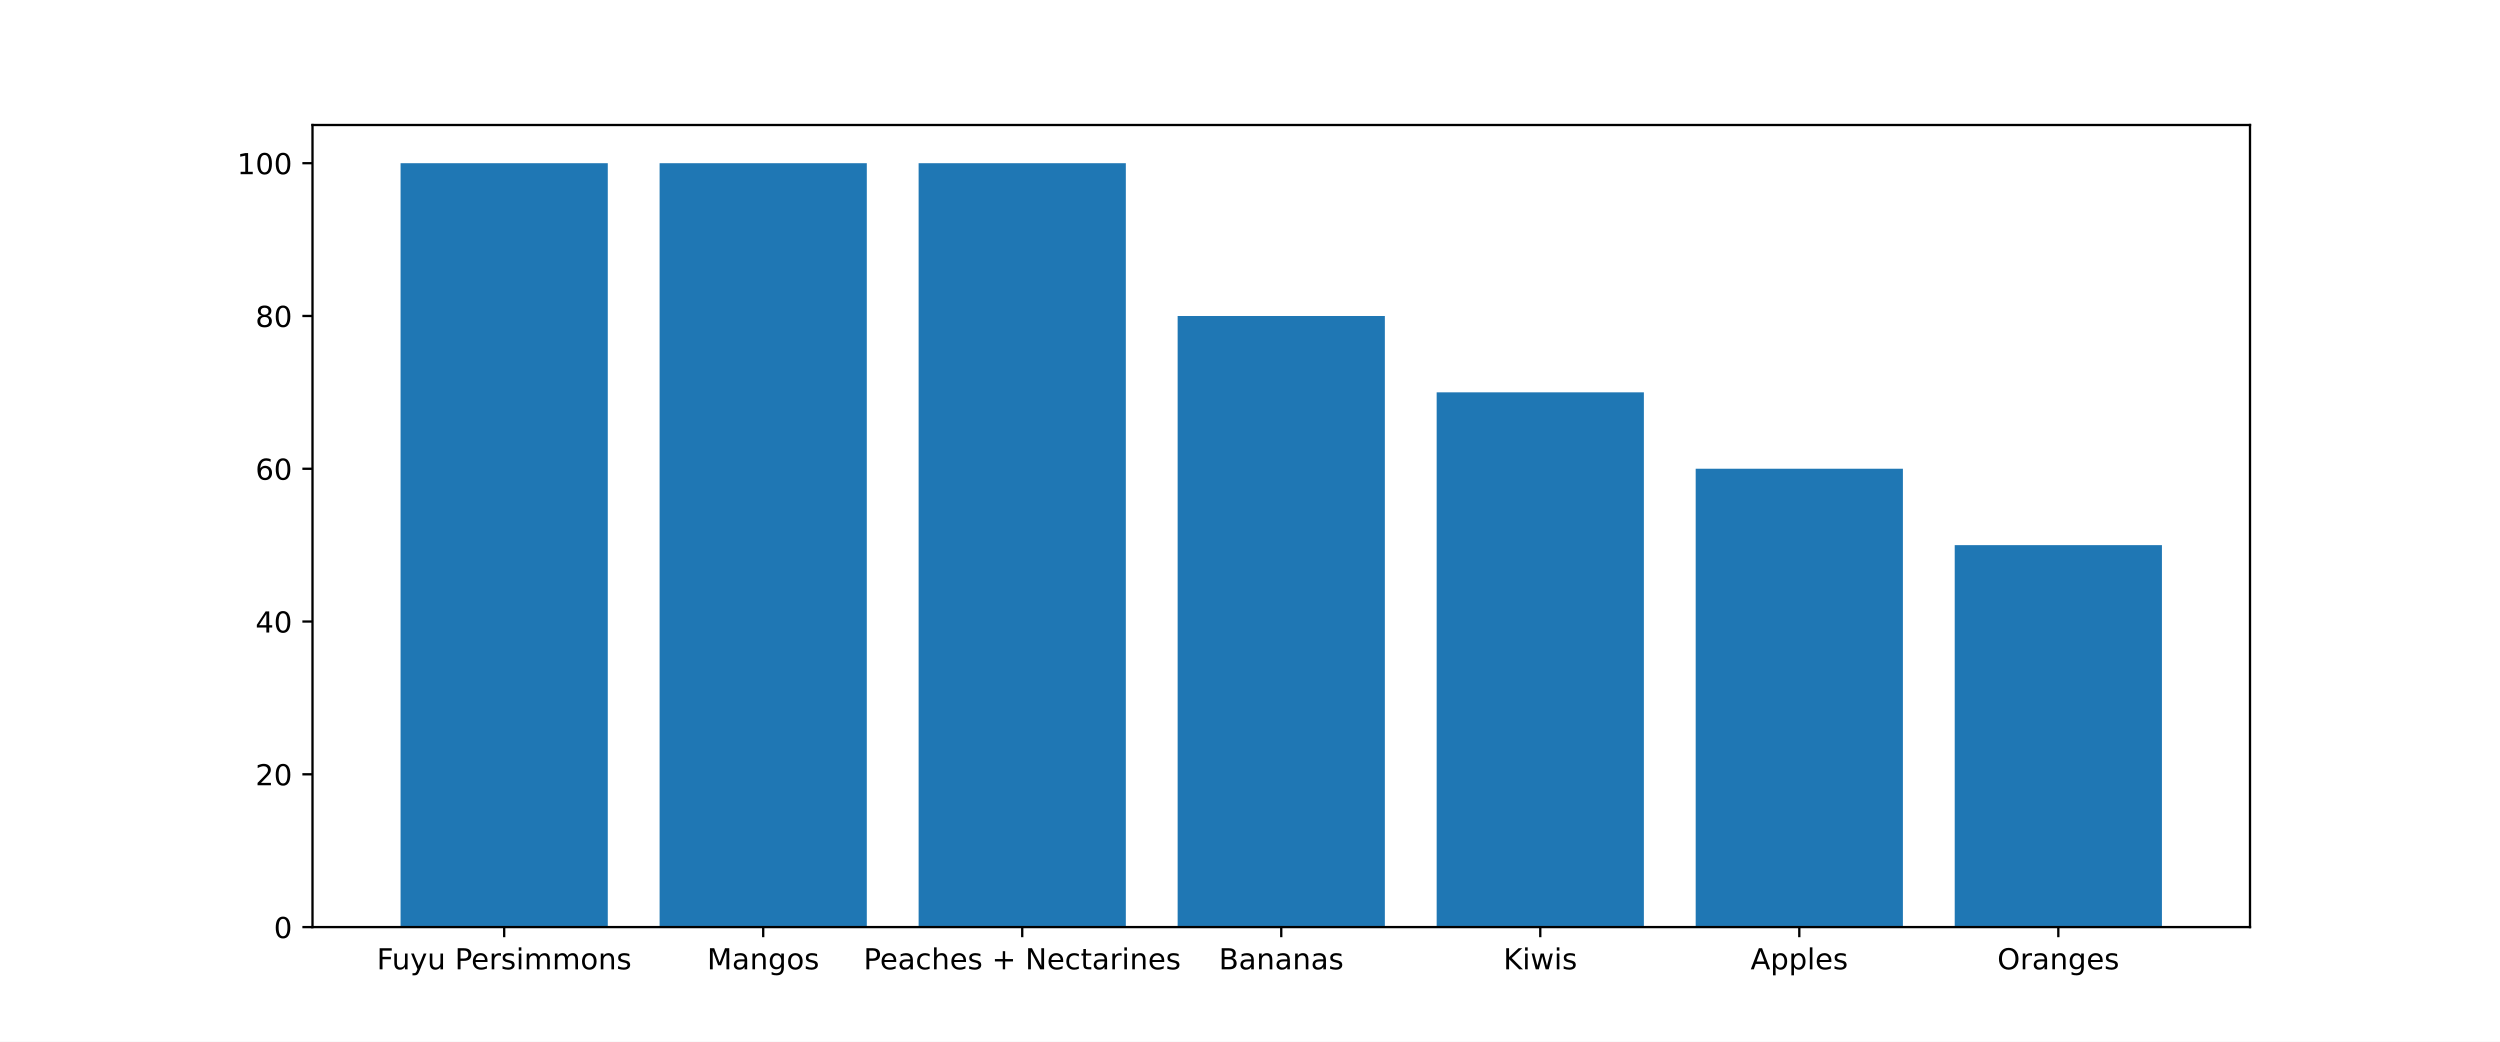
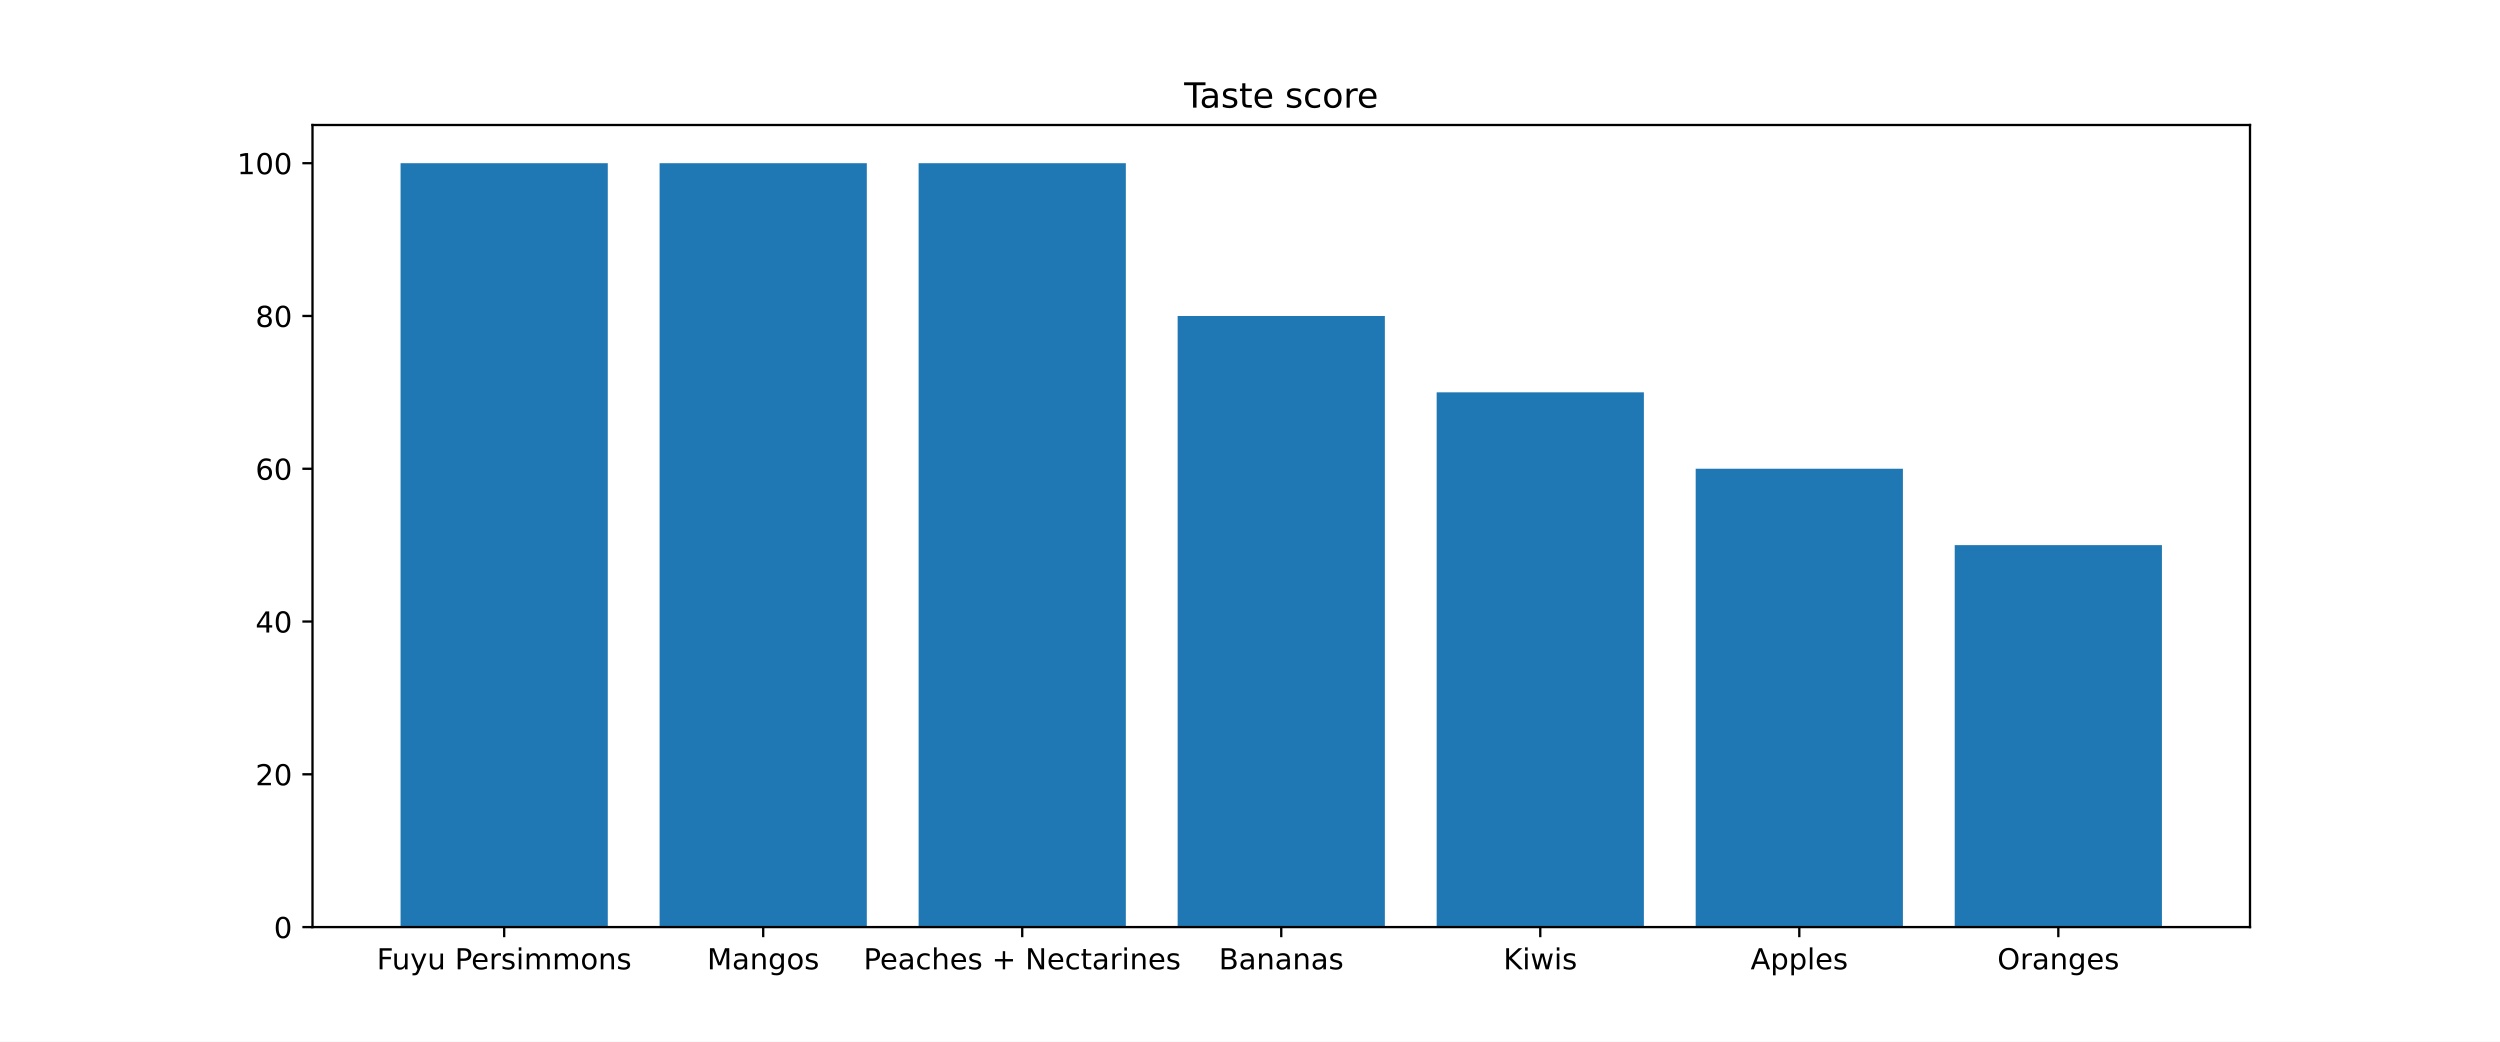
<svg xmlns="http://www.w3.org/2000/svg" xmlns:xlink="http://www.w3.org/1999/xlink" width="864pt" height="360pt" viewBox="0 0 864 360" version="1.1">
  <defs>
    <style type="text/css">*{stroke-linejoin: round; stroke-linecap: butt}</style>
  </defs>
  <g id="figure_1">
    <g id="patch_1">
      <path d="M 0 360  L 864 360  L 864 0  L 0 0  z " style="fill: #ffffff" />
    </g>
    <g id="axes_1">
      <g id="patch_2">
        <path d="M 108 320.4  L 777.6 320.4  L 777.6 43.2  L 108 43.2  z " style="fill: #ffffff" />
      </g>
      <g id="patch_3">
-         <path d="M 138.436 320.4  L 210.051 320.4  L 210.051 56.4  L 138.436 56.4  z " clip-path="url(#p32ccc71d39)" style="fill: #1f77b4" />
+         <path d="M 138.436 320.4  L 210.051 320.4  L 210.051 56.4  L 138.436 56.4  z " clip-path="url(#p52ca10abff)" style="fill: #1f77b4" />
      </g>
      <g id="patch_4">
-         <path d="M 227.955 320.4  L 299.57 320.4  L 299.57 56.4  L 227.955 56.4  z " clip-path="url(#p32ccc71d39)" style="fill: #1f77b4" />
+         <path d="M 227.955 320.4  L 299.57 320.4  L 299.57 56.4  L 227.955 56.4  z " clip-path="url(#p52ca10abff)" style="fill: #1f77b4" />
      </g>
      <g id="patch_5">
-         <path d="M 317.474 320.4  L 389.089 320.4  L 389.089 56.4  L 317.474 56.4  z " clip-path="url(#p32ccc71d39)" style="fill: #1f77b4" />
+         <path d="M 317.474 320.4  L 389.089 320.4  L 389.089 56.4  L 317.474 56.4  z " clip-path="url(#p52ca10abff)" style="fill: #1f77b4" />
      </g>
      <g id="patch_6">
-         <path d="M 406.993 320.4  L 478.607 320.4  L 478.607 109.2  L 406.993 109.2  z " clip-path="url(#p32ccc71d39)" style="fill: #1f77b4" />
+         <path d="M 406.993 320.4  L 478.607 320.4  L 478.607 109.2  L 406.993 109.2  z " clip-path="url(#p52ca10abff)" style="fill: #1f77b4" />
      </g>
      <g id="patch_7">
-         <path d="M 496.511 320.4  L 568.126 320.4  L 568.126 135.6  L 496.511 135.6  z " clip-path="url(#p32ccc71d39)" style="fill: #1f77b4" />
+         <path d="M 496.511 320.4  L 568.126 320.4  L 568.126 135.6  L 496.511 135.6  z " clip-path="url(#p52ca10abff)" style="fill: #1f77b4" />
      </g>
      <g id="patch_8">
-         <path d="M 586.03 320.4  L 657.645 320.4  L 657.645 162  L 586.03 162  z " clip-path="url(#p32ccc71d39)" style="fill: #1f77b4" />
+         <path d="M 586.03 320.4  L 657.645 320.4  L 657.645 162  L 586.03 162  z " clip-path="url(#p52ca10abff)" style="fill: #1f77b4" />
      </g>
      <g id="patch_9">
-         <path d="M 675.549 320.4  L 747.164 320.4  L 747.164 188.4  L 675.549 188.4  z " clip-path="url(#p32ccc71d39)" style="fill: #1f77b4" />
+         <path d="M 675.549 320.4  L 747.164 320.4  L 747.164 188.4  L 675.549 188.4  z " clip-path="url(#p52ca10abff)" style="fill: #1f77b4" />
      </g>
      <g id="matplotlib.axis_1">
        <g id="xtick_1">
          <g id="line2d_1">
            <defs>
-               <path id="m8d639c3807" d="M 0 0  L 0 3.5  " style="stroke: #000000; stroke-width: 0.8" />
+               <path id="m95495105ed" d="M 0 0  L 0 3.5  " style="stroke: #000000; stroke-width: 0.8" />
            </defs>
            <g>
-               <use xlink:href="#m8d639c3807" x="174.244" y="320.4" style="stroke: #000000; stroke-width: 0.8" />
+               <use xlink:href="#m95495105ed" x="174.244" y="320.4" style="stroke: #000000; stroke-width: 0.8" />
            </g>
          </g>
          <g id="text_1">
            <g transform="translate(130.2243 334.9984) scale(0.1 -0.1)">
              <defs>
                <path id="DejaVuSans-46" d="M 628 4666  L 3309 4666  L 3309 4134  L 1259 4134  L 1259 2759  L 3109 2759  L 3109 2228  L 1259 2228  L 1259 0  L 628 0  L 628 4666  z " transform="scale(0.015625)" />
                <path id="DejaVuSans-75" d="M 544 1381  L 544 3500  L 1119 3500  L 1119 1403  Q 1119 906 1312 657  Q 1506 409 1894 409  Q 2359 409 2629 706  Q 2900 1003 2900 1516  L 2900 3500  L 3475 3500  L 3475 0  L 2900 0  L 2900 538  Q 2691 219 2414 64  Q 2138 -91 1772 -91  Q 1169 -91 856 284  Q 544 659 544 1381  z M 1991 3584  L 1991 3584  z " transform="scale(0.015625)" />
                <path id="DejaVuSans-79" d="M 2059 -325  Q 1816 -950 1584 -1140  Q 1353 -1331 966 -1331  L 506 -1331  L 506 -850  L 844 -850  Q 1081 -850 1212 -737  Q 1344 -625 1503 -206  L 1606 56  L 191 3500  L 800 3500  L 1894 763  L 2988 3500  L 3597 3500  L 2059 -325  z " transform="scale(0.015625)" />
                <path id="DejaVuSans-20" transform="scale(0.015625)" />
                <path id="DejaVuSans-50" d="M 1259 4147  L 1259 2394  L 2053 2394  Q 2494 2394 2734 2622  Q 2975 2850 2975 3272  Q 2975 3691 2734 3919  Q 2494 4147 2053 4147  L 1259 4147  z M 628 4666  L 2053 4666  Q 2838 4666 3239 4311  Q 3641 3956 3641 3272  Q 3641 2581 3239 2228  Q 2838 1875 2053 1875  L 1259 1875  L 1259 0  L 628 0  L 628 4666  z " transform="scale(0.015625)" />
                <path id="DejaVuSans-65" d="M 3597 1894  L 3597 1613  L 953 1613  Q 991 1019 1311 708  Q 1631 397 2203 397  Q 2534 397 2845 478  Q 3156 559 3463 722  L 3463 178  Q 3153 47 2828 -22  Q 2503 -91 2169 -91  Q 1331 -91 842 396  Q 353 884 353 1716  Q 353 2575 817 3079  Q 1281 3584 2069 3584  Q 2775 3584 3186 3129  Q 3597 2675 3597 1894  z M 3022 2063  Q 3016 2534 2758 2815  Q 2500 3097 2075 3097  Q 1594 3097 1305 2825  Q 1016 2553 972 2059  L 3022 2063  z " transform="scale(0.015625)" />
                <path id="DejaVuSans-72" d="M 2631 2963  Q 2534 3019 2420 3045  Q 2306 3072 2169 3072  Q 1681 3072 1420 2755  Q 1159 2438 1159 1844  L 1159 0  L 581 0  L 581 3500  L 1159 3500  L 1159 2956  Q 1341 3275 1631 3429  Q 1922 3584 2338 3584  Q 2397 3584 2469 3576  Q 2541 3569 2628 3553  L 2631 2963  z " transform="scale(0.015625)" />
                <path id="DejaVuSans-73" d="M 2834 3397  L 2834 2853  Q 2591 2978 2328 3040  Q 2066 3103 1784 3103  Q 1356 3103 1142 2972  Q 928 2841 928 2578  Q 928 2378 1081 2264  Q 1234 2150 1697 2047  L 1894 2003  Q 2506 1872 2764 1633  Q 3022 1394 3022 966  Q 3022 478 2636 193  Q 2250 -91 1575 -91  Q 1294 -91 989 -36  Q 684 19 347 128  L 347 722  Q 666 556 975 473  Q 1284 391 1588 391  Q 1994 391 2212 530  Q 2431 669 2431 922  Q 2431 1156 2273 1281  Q 2116 1406 1581 1522  L 1381 1569  Q 847 1681 609 1914  Q 372 2147 372 2553  Q 372 3047 722 3315  Q 1072 3584 1716 3584  Q 2034 3584 2315 3537  Q 2597 3491 2834 3397  z " transform="scale(0.015625)" />
                <path id="DejaVuSans-69" d="M 603 3500  L 1178 3500  L 1178 0  L 603 0  L 603 3500  z M 603 4863  L 1178 4863  L 1178 4134  L 603 4134  L 603 4863  z " transform="scale(0.015625)" />
                <path id="DejaVuSans-6d" d="M 3328 2828  Q 3544 3216 3844 3400  Q 4144 3584 4550 3584  Q 5097 3584 5394 3201  Q 5691 2819 5691 2113  L 5691 0  L 5113 0  L 5113 2094  Q 5113 2597 4934 2840  Q 4756 3084 4391 3084  Q 3944 3084 3684 2787  Q 3425 2491 3425 1978  L 3425 0  L 2847 0  L 2847 2094  Q 2847 2600 2669 2842  Q 2491 3084 2119 3084  Q 1678 3084 1418 2786  Q 1159 2488 1159 1978  L 1159 0  L 581 0  L 581 3500  L 1159 3500  L 1159 2956  Q 1356 3278 1631 3431  Q 1906 3584 2284 3584  Q 2666 3584 2933 3390  Q 3200 3197 3328 2828  z " transform="scale(0.015625)" />
                <path id="DejaVuSans-6f" d="M 1959 3097  Q 1497 3097 1228 2736  Q 959 2375 959 1747  Q 959 1119 1226 758  Q 1494 397 1959 397  Q 2419 397 2687 759  Q 2956 1122 2956 1747  Q 2956 2369 2687 2733  Q 2419 3097 1959 3097  z M 1959 3584  Q 2709 3584 3137 3096  Q 3566 2609 3566 1747  Q 3566 888 3137 398  Q 2709 -91 1959 -91  Q 1206 -91 779 398  Q 353 888 353 1747  Q 353 2609 779 3096  Q 1206 3584 1959 3584  z " transform="scale(0.015625)" />
                <path id="DejaVuSans-6e" d="M 3513 2113  L 3513 0  L 2938 0  L 2938 2094  Q 2938 2591 2744 2837  Q 2550 3084 2163 3084  Q 1697 3084 1428 2787  Q 1159 2491 1159 1978  L 1159 0  L 581 0  L 581 3500  L 1159 3500  L 1159 2956  Q 1366 3272 1645 3428  Q 1925 3584 2291 3584  Q 2894 3584 3203 3211  Q 3513 2838 3513 2113  z " transform="scale(0.015625)" />
              </defs>
              <use xlink:href="#DejaVuSans-46" />
              <use xlink:href="#DejaVuSans-75" x="52.02" />
              <use xlink:href="#DejaVuSans-79" x="115.398" />
              <use xlink:href="#DejaVuSans-75" x="174.578" />
              <use xlink:href="#DejaVuSans-20" x="237.957" />
              <use xlink:href="#DejaVuSans-50" x="269.744" />
              <use xlink:href="#DejaVuSans-65" x="326.422" />
              <use xlink:href="#DejaVuSans-72" x="387.945" />
              <use xlink:href="#DejaVuSans-73" x="429.059" />
              <use xlink:href="#DejaVuSans-69" x="481.158" />
              <use xlink:href="#DejaVuSans-6d" x="508.941" />
              <use xlink:href="#DejaVuSans-6d" x="606.354" />
              <use xlink:href="#DejaVuSans-6f" x="703.766" />
              <use xlink:href="#DejaVuSans-6e" x="764.947" />
              <use xlink:href="#DejaVuSans-73" x="828.326" />
            </g>
          </g>
        </g>
        <g id="xtick_2">
          <g id="line2d_2">
            <g>
-               <use xlink:href="#m8d639c3807" x="263.763" y="320.4" style="stroke: #000000; stroke-width: 0.8" />
+               <use xlink:href="#m95495105ed" x="263.763" y="320.4" style="stroke: #000000; stroke-width: 0.8" />
            </g>
          </g>
          <g id="text_2">
            <g transform="translate(244.3774 334.9984) scale(0.1 -0.1)">
              <defs>
                <path id="DejaVuSans-4d" d="M 628 4666  L 1569 4666  L 2759 1491  L 3956 4666  L 4897 4666  L 4897 0  L 4281 0  L 4281 4097  L 3078 897  L 2444 897  L 1241 4097  L 1241 0  L 628 0  L 628 4666  z " transform="scale(0.015625)" />
                <path id="DejaVuSans-61" d="M 2194 1759  Q 1497 1759 1228 1600  Q 959 1441 959 1056  Q 959 750 1161 570  Q 1363 391 1709 391  Q 2188 391 2477 730  Q 2766 1069 2766 1631  L 2766 1759  L 2194 1759  z M 3341 1997  L 3341 0  L 2766 0  L 2766 531  Q 2569 213 2275 61  Q 1981 -91 1556 -91  Q 1019 -91 701 211  Q 384 513 384 1019  Q 384 1609 779 1909  Q 1175 2209 1959 2209  L 2766 2209  L 2766 2266  Q 2766 2663 2505 2880  Q 2244 3097 1772 3097  Q 1472 3097 1187 3025  Q 903 2953 641 2809  L 641 3341  Q 956 3463 1253 3523  Q 1550 3584 1831 3584  Q 2591 3584 2966 3190  Q 3341 2797 3341 1997  z " transform="scale(0.015625)" />
                <path id="DejaVuSans-67" d="M 2906 1791  Q 2906 2416 2648 2759  Q 2391 3103 1925 3103  Q 1463 3103 1205 2759  Q 947 2416 947 1791  Q 947 1169 1205 825  Q 1463 481 1925 481  Q 2391 481 2648 825  Q 2906 1169 2906 1791  z M 3481 434  Q 3481 -459 3084 -895  Q 2688 -1331 1869 -1331  Q 1566 -1331 1297 -1286  Q 1028 -1241 775 -1147  L 775 -588  Q 1028 -725 1275 -790  Q 1522 -856 1778 -856  Q 2344 -856 2625 -561  Q 2906 -266 2906 331  L 2906 616  Q 2728 306 2450 153  Q 2172 0 1784 0  Q 1141 0 747 490  Q 353 981 353 1791  Q 353 2603 747 3093  Q 1141 3584 1784 3584  Q 2172 3584 2450 3431  Q 2728 3278 2906 2969  L 2906 3500  L 3481 3500  L 3481 434  z " transform="scale(0.015625)" />
              </defs>
              <use xlink:href="#DejaVuSans-4d" />
              <use xlink:href="#DejaVuSans-61" x="86.279" />
              <use xlink:href="#DejaVuSans-6e" x="147.559" />
              <use xlink:href="#DejaVuSans-67" x="210.938" />
              <use xlink:href="#DejaVuSans-6f" x="274.414" />
              <use xlink:href="#DejaVuSans-73" x="335.596" />
            </g>
          </g>
        </g>
        <g id="xtick_3">
          <g id="line2d_3">
            <g>
-               <use xlink:href="#m8d639c3807" x="353.281" y="320.4" style="stroke: #000000; stroke-width: 0.8" />
+               <use xlink:href="#m95495105ed" x="353.281" y="320.4" style="stroke: #000000; stroke-width: 0.8" />
            </g>
          </g>
          <g id="text_3">
            <g transform="translate(298.4547 334.9984) scale(0.1 -0.1)">
              <defs>
                <path id="DejaVuSans-63" d="M 3122 3366  L 3122 2828  Q 2878 2963 2633 3030  Q 2388 3097 2138 3097  Q 1578 3097 1268 2742  Q 959 2388 959 1747  Q 959 1106 1268 751  Q 1578 397 2138 397  Q 2388 397 2633 464  Q 2878 531 3122 666  L 3122 134  Q 2881 22 2623 -34  Q 2366 -91 2075 -91  Q 1284 -91 818 406  Q 353 903 353 1747  Q 353 2603 823 3093  Q 1294 3584 2113 3584  Q 2378 3584 2631 3529  Q 2884 3475 3122 3366  z " transform="scale(0.015625)" />
                <path id="DejaVuSans-68" d="M 3513 2113  L 3513 0  L 2938 0  L 2938 2094  Q 2938 2591 2744 2837  Q 2550 3084 2163 3084  Q 1697 3084 1428 2787  Q 1159 2491 1159 1978  L 1159 0  L 581 0  L 581 4863  L 1159 4863  L 1159 2956  Q 1366 3272 1645 3428  Q 1925 3584 2291 3584  Q 2894 3584 3203 3211  Q 3513 2838 3513 2113  z " transform="scale(0.015625)" />
                <path id="DejaVuSans-2b" d="M 2944 4013  L 2944 2272  L 4684 2272  L 4684 1741  L 2944 1741  L 2944 0  L 2419 0  L 2419 1741  L 678 1741  L 678 2272  L 2419 2272  L 2419 4013  L 2944 4013  z " transform="scale(0.015625)" />
                <path id="DejaVuSans-4e" d="M 628 4666  L 1478 4666  L 3547 763  L 3547 4666  L 4159 4666  L 4159 0  L 3309 0  L 1241 3903  L 1241 0  L 628 0  L 628 4666  z " transform="scale(0.015625)" />
                <path id="DejaVuSans-74" d="M 1172 4494  L 1172 3500  L 2356 3500  L 2356 3053  L 1172 3053  L 1172 1153  Q 1172 725 1289 603  Q 1406 481 1766 481  L 2356 481  L 2356 0  L 1766 0  Q 1100 0 847 248  Q 594 497 594 1153  L 594 3053  L 172 3053  L 172 3500  L 594 3500  L 594 4494  L 1172 4494  z " transform="scale(0.015625)" />
              </defs>
              <use xlink:href="#DejaVuSans-50" />
              <use xlink:href="#DejaVuSans-65" x="56.678" />
              <use xlink:href="#DejaVuSans-61" x="118.201" />
              <use xlink:href="#DejaVuSans-63" x="179.48" />
              <use xlink:href="#DejaVuSans-68" x="234.461" />
              <use xlink:href="#DejaVuSans-65" x="297.84" />
              <use xlink:href="#DejaVuSans-73" x="359.363" />
              <use xlink:href="#DejaVuSans-20" x="411.463" />
              <use xlink:href="#DejaVuSans-2b" x="443.25" />
              <use xlink:href="#DejaVuSans-20" x="527.039" />
              <use xlink:href="#DejaVuSans-4e" x="558.826" />
              <use xlink:href="#DejaVuSans-65" x="633.631" />
              <use xlink:href="#DejaVuSans-63" x="695.154" />
              <use xlink:href="#DejaVuSans-74" x="750.135" />
              <use xlink:href="#DejaVuSans-61" x="789.344" />
              <use xlink:href="#DejaVuSans-72" x="850.623" />
              <use xlink:href="#DejaVuSans-69" x="891.736" />
              <use xlink:href="#DejaVuSans-6e" x="919.52" />
              <use xlink:href="#DejaVuSans-65" x="982.898" />
              <use xlink:href="#DejaVuSans-73" x="1044.422" />
            </g>
          </g>
        </g>
        <g id="xtick_4">
          <g id="line2d_4">
            <g>
-               <use xlink:href="#m8d639c3807" x="442.8" y="320.4" style="stroke: #000000; stroke-width: 0.8" />
+               <use xlink:href="#m95495105ed" x="442.8" y="320.4" style="stroke: #000000; stroke-width: 0.8" />
            </g>
          </g>
          <g id="text_4">
            <g transform="translate(421.2352 334.9984) scale(0.1 -0.1)">
              <defs>
                <path id="DejaVuSans-42" d="M 1259 2228  L 1259 519  L 2272 519  Q 2781 519 3026 730  Q 3272 941 3272 1375  Q 3272 1813 3026 2020  Q 2781 2228 2272 2228  L 1259 2228  z M 1259 4147  L 1259 2741  L 2194 2741  Q 2656 2741 2882 2914  Q 3109 3088 3109 3444  Q 3109 3797 2882 3972  Q 2656 4147 2194 4147  L 1259 4147  z M 628 4666  L 2241 4666  Q 2963 4666 3353 4366  Q 3744 4066 3744 3513  Q 3744 3084 3544 2831  Q 3344 2578 2956 2516  Q 3422 2416 3680 2098  Q 3938 1781 3938 1306  Q 3938 681 3513 340  Q 3088 0 2303 0  L 628 0  L 628 4666  z " transform="scale(0.015625)" />
              </defs>
              <use xlink:href="#DejaVuSans-42" />
              <use xlink:href="#DejaVuSans-61" x="68.604" />
              <use xlink:href="#DejaVuSans-6e" x="129.883" />
              <use xlink:href="#DejaVuSans-61" x="193.262" />
              <use xlink:href="#DejaVuSans-6e" x="254.541" />
              <use xlink:href="#DejaVuSans-61" x="317.92" />
              <use xlink:href="#DejaVuSans-73" x="379.199" />
            </g>
          </g>
        </g>
        <g id="xtick_5">
          <g id="line2d_5">
            <g>
-               <use xlink:href="#m8d639c3807" x="532.319" y="320.4" style="stroke: #000000; stroke-width: 0.8" />
+               <use xlink:href="#m95495105ed" x="532.319" y="320.4" style="stroke: #000000; stroke-width: 0.8" />
            </g>
          </g>
          <g id="text_5">
            <g transform="translate(519.5679 334.9984) scale(0.1 -0.1)">
              <defs>
                <path id="DejaVuSans-4b" d="M 628 4666  L 1259 4666  L 1259 2694  L 3353 4666  L 4166 4666  L 1850 2491  L 4331 0  L 3500 0  L 1259 2247  L 1259 0  L 628 0  L 628 4666  z " transform="scale(0.015625)" />
                <path id="DejaVuSans-77" d="M 269 3500  L 844 3500  L 1563 769  L 2278 3500  L 2956 3500  L 3675 769  L 4391 3500  L 4966 3500  L 4050 0  L 3372 0  L 2619 2869  L 1863 0  L 1184 0  L 269 3500  z " transform="scale(0.015625)" />
              </defs>
              <use xlink:href="#DejaVuSans-4b" />
              <use xlink:href="#DejaVuSans-69" x="65.576" />
              <use xlink:href="#DejaVuSans-77" x="93.359" />
              <use xlink:href="#DejaVuSans-69" x="175.146" />
              <use xlink:href="#DejaVuSans-73" x="202.93" />
            </g>
          </g>
        </g>
        <g id="xtick_6">
          <g id="line2d_6">
            <g>
-               <use xlink:href="#m8d639c3807" x="621.837" y="320.4" style="stroke: #000000; stroke-width: 0.8" />
+               <use xlink:href="#m95495105ed" x="621.837" y="320.4" style="stroke: #000000; stroke-width: 0.8" />
            </g>
          </g>
          <g id="text_6">
            <g transform="translate(604.9984 334.9984) scale(0.1 -0.1)">
              <defs>
                <path id="DejaVuSans-41" d="M 2188 4044  L 1331 1722  L 3047 1722  L 2188 4044  z M 1831 4666  L 2547 4666  L 4325 0  L 3669 0  L 3244 1197  L 1141 1197  L 716 0  L 50 0  L 1831 4666  z " transform="scale(0.015625)" />
                <path id="DejaVuSans-70" d="M 1159 525  L 1159 -1331  L 581 -1331  L 581 3500  L 1159 3500  L 1159 2969  Q 1341 3281 1617 3432  Q 1894 3584 2278 3584  Q 2916 3584 3314 3078  Q 3713 2572 3713 1747  Q 3713 922 3314 415  Q 2916 -91 2278 -91  Q 1894 -91 1617 61  Q 1341 213 1159 525  z M 3116 1747  Q 3116 2381 2855 2742  Q 2594 3103 2138 3103  Q 1681 3103 1420 2742  Q 1159 2381 1159 1747  Q 1159 1113 1420 752  Q 1681 391 2138 391  Q 2594 391 2855 752  Q 3116 1113 3116 1747  z " transform="scale(0.015625)" />
                <path id="DejaVuSans-6c" d="M 603 4863  L 1178 4863  L 1178 0  L 603 0  L 603 4863  z " transform="scale(0.015625)" />
              </defs>
              <use xlink:href="#DejaVuSans-41" />
              <use xlink:href="#DejaVuSans-70" x="68.408" />
              <use xlink:href="#DejaVuSans-70" x="131.885" />
              <use xlink:href="#DejaVuSans-6c" x="195.361" />
              <use xlink:href="#DejaVuSans-65" x="223.145" />
              <use xlink:href="#DejaVuSans-73" x="284.668" />
            </g>
          </g>
        </g>
        <g id="xtick_7">
          <g id="line2d_7">
            <g>
-               <use xlink:href="#m8d639c3807" x="711.356" y="320.4" style="stroke: #000000; stroke-width: 0.8" />
+               <use xlink:href="#m95495105ed" x="711.356" y="320.4" style="stroke: #000000; stroke-width: 0.8" />
            </g>
          </g>
          <g id="text_7">
            <g transform="translate(690.2765 334.9984) scale(0.1 -0.1)">
              <defs>
                <path id="DejaVuSans-4f" d="M 2522 4238  Q 1834 4238 1429 3725  Q 1025 3213 1025 2328  Q 1025 1447 1429 934  Q 1834 422 2522 422  Q 3209 422 3611 934  Q 4013 1447 4013 2328  Q 4013 3213 3611 3725  Q 3209 4238 2522 4238  z M 2522 4750  Q 3503 4750 4090 4092  Q 4678 3434 4678 2328  Q 4678 1225 4090 567  Q 3503 -91 2522 -91  Q 1538 -91 948 565  Q 359 1222 359 2328  Q 359 3434 948 4092  Q 1538 4750 2522 4750  z " transform="scale(0.015625)" />
              </defs>
              <use xlink:href="#DejaVuSans-4f" />
              <use xlink:href="#DejaVuSans-72" x="78.711" />
              <use xlink:href="#DejaVuSans-61" x="119.824" />
              <use xlink:href="#DejaVuSans-6e" x="181.104" />
              <use xlink:href="#DejaVuSans-67" x="244.482" />
              <use xlink:href="#DejaVuSans-65" x="307.959" />
              <use xlink:href="#DejaVuSans-73" x="369.482" />
            </g>
          </g>
        </g>
      </g>
      <g id="matplotlib.axis_2">
        <g id="ytick_1">
          <g id="line2d_8">
            <defs>
-               <path id="m845d3ee288" d="M 0 0  L -3.5 0  " style="stroke: #000000; stroke-width: 0.8" />
+               <path id="mf34c1824bf" d="M 0 0  L -3.5 0  " style="stroke: #000000; stroke-width: 0.8" />
            </defs>
            <g>
-               <use xlink:href="#m845d3ee288" x="108" y="320.4" style="stroke: #000000; stroke-width: 0.8" />
+               <use xlink:href="#mf34c1824bf" x="108" y="320.4" style="stroke: #000000; stroke-width: 0.8" />
            </g>
          </g>
          <g id="text_8">
            <g transform="translate(94.6375 324.1992) scale(0.1 -0.1)">
              <defs>
                <path id="DejaVuSans-30" d="M 2034 4250  Q 1547 4250 1301 3770  Q 1056 3291 1056 2328  Q 1056 1369 1301 889  Q 1547 409 2034 409  Q 2525 409 2770 889  Q 3016 1369 3016 2328  Q 3016 3291 2770 3770  Q 2525 4250 2034 4250  z M 2034 4750  Q 2819 4750 3233 4129  Q 3647 3509 3647 2328  Q 3647 1150 3233 529  Q 2819 -91 2034 -91  Q 1250 -91 836 529  Q 422 1150 422 2328  Q 422 3509 836 4129  Q 1250 4750 2034 4750  z " transform="scale(0.015625)" />
              </defs>
              <use xlink:href="#DejaVuSans-30" />
            </g>
          </g>
        </g>
        <g id="ytick_2">
          <g id="line2d_9">
            <g>
-               <use xlink:href="#m845d3ee288" x="108" y="267.6" style="stroke: #000000; stroke-width: 0.8" />
+               <use xlink:href="#mf34c1824bf" x="108" y="267.6" style="stroke: #000000; stroke-width: 0.8" />
            </g>
          </g>
          <g id="text_9">
            <g transform="translate(88.275 271.3992) scale(0.1 -0.1)">
              <defs>
                <path id="DejaVuSans-32" d="M 1228 531  L 3431 531  L 3431 0  L 469 0  L 469 531  Q 828 903 1448 1529  Q 2069 2156 2228 2338  Q 2531 2678 2651 2914  Q 2772 3150 2772 3378  Q 2772 3750 2511 3984  Q 2250 4219 1831 4219  Q 1534 4219 1204 4116  Q 875 4013 500 3803  L 500 4441  Q 881 4594 1212 4672  Q 1544 4750 1819 4750  Q 2544 4750 2975 4387  Q 3406 4025 3406 3419  Q 3406 3131 3298 2873  Q 3191 2616 2906 2266  Q 2828 2175 2409 1742  Q 1991 1309 1228 531  z " transform="scale(0.015625)" />
              </defs>
              <use xlink:href="#DejaVuSans-32" />
              <use xlink:href="#DejaVuSans-30" x="63.623" />
            </g>
          </g>
        </g>
        <g id="ytick_3">
          <g id="line2d_10">
            <g>
-               <use xlink:href="#m845d3ee288" x="108" y="214.8" style="stroke: #000000; stroke-width: 0.8" />
+               <use xlink:href="#mf34c1824bf" x="108" y="214.8" style="stroke: #000000; stroke-width: 0.8" />
            </g>
          </g>
          <g id="text_10">
            <g transform="translate(88.275 218.5992) scale(0.1 -0.1)">
              <defs>
                <path id="DejaVuSans-34" d="M 2419 4116  L 825 1625  L 2419 1625  L 2419 4116  z M 2253 4666  L 3047 4666  L 3047 1625  L 3713 1625  L 3713 1100  L 3047 1100  L 3047 0  L 2419 0  L 2419 1100  L 313 1100  L 313 1709  L 2253 4666  z " transform="scale(0.015625)" />
              </defs>
              <use xlink:href="#DejaVuSans-34" />
              <use xlink:href="#DejaVuSans-30" x="63.623" />
            </g>
          </g>
        </g>
        <g id="ytick_4">
          <g id="line2d_11">
            <g>
-               <use xlink:href="#m845d3ee288" x="108" y="162" style="stroke: #000000; stroke-width: 0.8" />
+               <use xlink:href="#mf34c1824bf" x="108" y="162" style="stroke: #000000; stroke-width: 0.8" />
            </g>
          </g>
          <g id="text_11">
            <g transform="translate(88.275 165.7992) scale(0.1 -0.1)">
              <defs>
                <path id="DejaVuSans-36" d="M 2113 2584  Q 1688 2584 1439 2293  Q 1191 2003 1191 1497  Q 1191 994 1439 701  Q 1688 409 2113 409  Q 2538 409 2786 701  Q 3034 994 3034 1497  Q 3034 2003 2786 2293  Q 2538 2584 2113 2584  z M 3366 4563  L 3366 3988  Q 3128 4100 2886 4159  Q 2644 4219 2406 4219  Q 1781 4219 1451 3797  Q 1122 3375 1075 2522  Q 1259 2794 1537 2939  Q 1816 3084 2150 3084  Q 2853 3084 3261 2657  Q 3669 2231 3669 1497  Q 3669 778 3244 343  Q 2819 -91 2113 -91  Q 1303 -91 875 529  Q 447 1150 447 2328  Q 447 3434 972 4092  Q 1497 4750 2381 4750  Q 2619 4750 2861 4703  Q 3103 4656 3366 4563  z " transform="scale(0.015625)" />
              </defs>
              <use xlink:href="#DejaVuSans-36" />
              <use xlink:href="#DejaVuSans-30" x="63.623" />
            </g>
          </g>
        </g>
        <g id="ytick_5">
          <g id="line2d_12">
            <g>
-               <use xlink:href="#m845d3ee288" x="108" y="109.2" style="stroke: #000000; stroke-width: 0.8" />
+               <use xlink:href="#mf34c1824bf" x="108" y="109.2" style="stroke: #000000; stroke-width: 0.8" />
            </g>
          </g>
          <g id="text_12">
            <g transform="translate(88.275 112.9992) scale(0.1 -0.1)">
              <defs>
                <path id="DejaVuSans-38" d="M 2034 2216  Q 1584 2216 1326 1975  Q 1069 1734 1069 1313  Q 1069 891 1326 650  Q 1584 409 2034 409  Q 2484 409 2743 651  Q 3003 894 3003 1313  Q 3003 1734 2745 1975  Q 2488 2216 2034 2216  z M 1403 2484  Q 997 2584 770 2862  Q 544 3141 544 3541  Q 544 4100 942 4425  Q 1341 4750 2034 4750  Q 2731 4750 3128 4425  Q 3525 4100 3525 3541  Q 3525 3141 3298 2862  Q 3072 2584 2669 2484  Q 3125 2378 3379 2068  Q 3634 1759 3634 1313  Q 3634 634 3220 271  Q 2806 -91 2034 -91  Q 1263 -91 848 271  Q 434 634 434 1313  Q 434 1759 690 2068  Q 947 2378 1403 2484  z M 1172 3481  Q 1172 3119 1398 2916  Q 1625 2713 2034 2713  Q 2441 2713 2670 2916  Q 2900 3119 2900 3481  Q 2900 3844 2670 4047  Q 2441 4250 2034 4250  Q 1625 4250 1398 4047  Q 1172 3844 1172 3481  z " transform="scale(0.015625)" />
              </defs>
              <use xlink:href="#DejaVuSans-38" />
              <use xlink:href="#DejaVuSans-30" x="63.623" />
            </g>
          </g>
        </g>
        <g id="ytick_6">
          <g id="line2d_13">
            <g>
-               <use xlink:href="#m845d3ee288" x="108" y="56.4" style="stroke: #000000; stroke-width: 0.8" />
+               <use xlink:href="#mf34c1824bf" x="108" y="56.4" style="stroke: #000000; stroke-width: 0.8" />
            </g>
          </g>
          <g id="text_13">
            <g transform="translate(81.9125 60.19922) scale(0.1 -0.1)">
              <defs>
                <path id="DejaVuSans-31" d="M 794 531  L 1825 531  L 1825 4091  L 703 3866  L 703 4441  L 1819 4666  L 2450 4666  L 2450 531  L 3481 531  L 3481 0  L 794 0  L 794 531  z " transform="scale(0.015625)" />
              </defs>
              <use xlink:href="#DejaVuSans-31" />
              <use xlink:href="#DejaVuSans-30" x="63.623" />
              <use xlink:href="#DejaVuSans-30" x="127.246" />
            </g>
          </g>
        </g>
      </g>
      <g id="patch_10">
        <path d="M 108 320.4  L 108 43.2  " style="fill: none; stroke: #000000; stroke-width: 0.8; stroke-linejoin: miter; stroke-linecap: square" />
      </g>
      <g id="patch_11">
        <path d="M 777.6 320.4  L 777.6 43.2  " style="fill: none; stroke: #000000; stroke-width: 0.8; stroke-linejoin: miter; stroke-linecap: square" />
      </g>
      <g id="patch_12">
        <path d="M 108 320.4  L 777.6 320.4  " style="fill: none; stroke: #000000; stroke-width: 0.8; stroke-linejoin: miter; stroke-linecap: square" />
      </g>
      <g id="patch_13">
        <path d="M 108 43.2  L 777.6 43.2  " style="fill: none; stroke: #000000; stroke-width: 0.8; stroke-linejoin: miter; stroke-linecap: square" />
+       </g>
+       <g id="text_14">
+         <g transform="translate(409.2525 37.2) scale(0.12 -0.12)">
+           <defs>
+             <path id="DejaVuSans-54" d="M -19 4666  L 3928 4666  L 3928 4134  L 2272 4134  L 2272 0  L 1638 0  L 1638 4134  L -19 4134  L -19 4666  z " transform="scale(0.015625)" />
+           </defs>
+           <use xlink:href="#DejaVuSans-54" />
+           <use xlink:href="#DejaVuSans-61" x="44.584" />
+           <use xlink:href="#DejaVuSans-73" x="105.863" />
+           <use xlink:href="#DejaVuSans-74" x="157.963" />
+           <use xlink:href="#DejaVuSans-65" x="197.172" />
+           <use xlink:href="#DejaVuSans-20" x="258.695" />
+           <use xlink:href="#DejaVuSans-73" x="290.482" />
+           <use xlink:href="#DejaVuSans-63" x="342.582" />
+           <use xlink:href="#DejaVuSans-6f" x="397.562" />
+           <use xlink:href="#DejaVuSans-72" x="458.744" />
+           <use xlink:href="#DejaVuSans-65" x="497.607" />
+         </g>
      </g>
    </g>
  </g>
  <defs>
-     <clipPath id="p32ccc71d39">
+     <clipPath id="p52ca10abff">
      <rect x="108" y="43.2" width="669.6" height="277.2" />
    </clipPath>
  </defs>
</svg>
